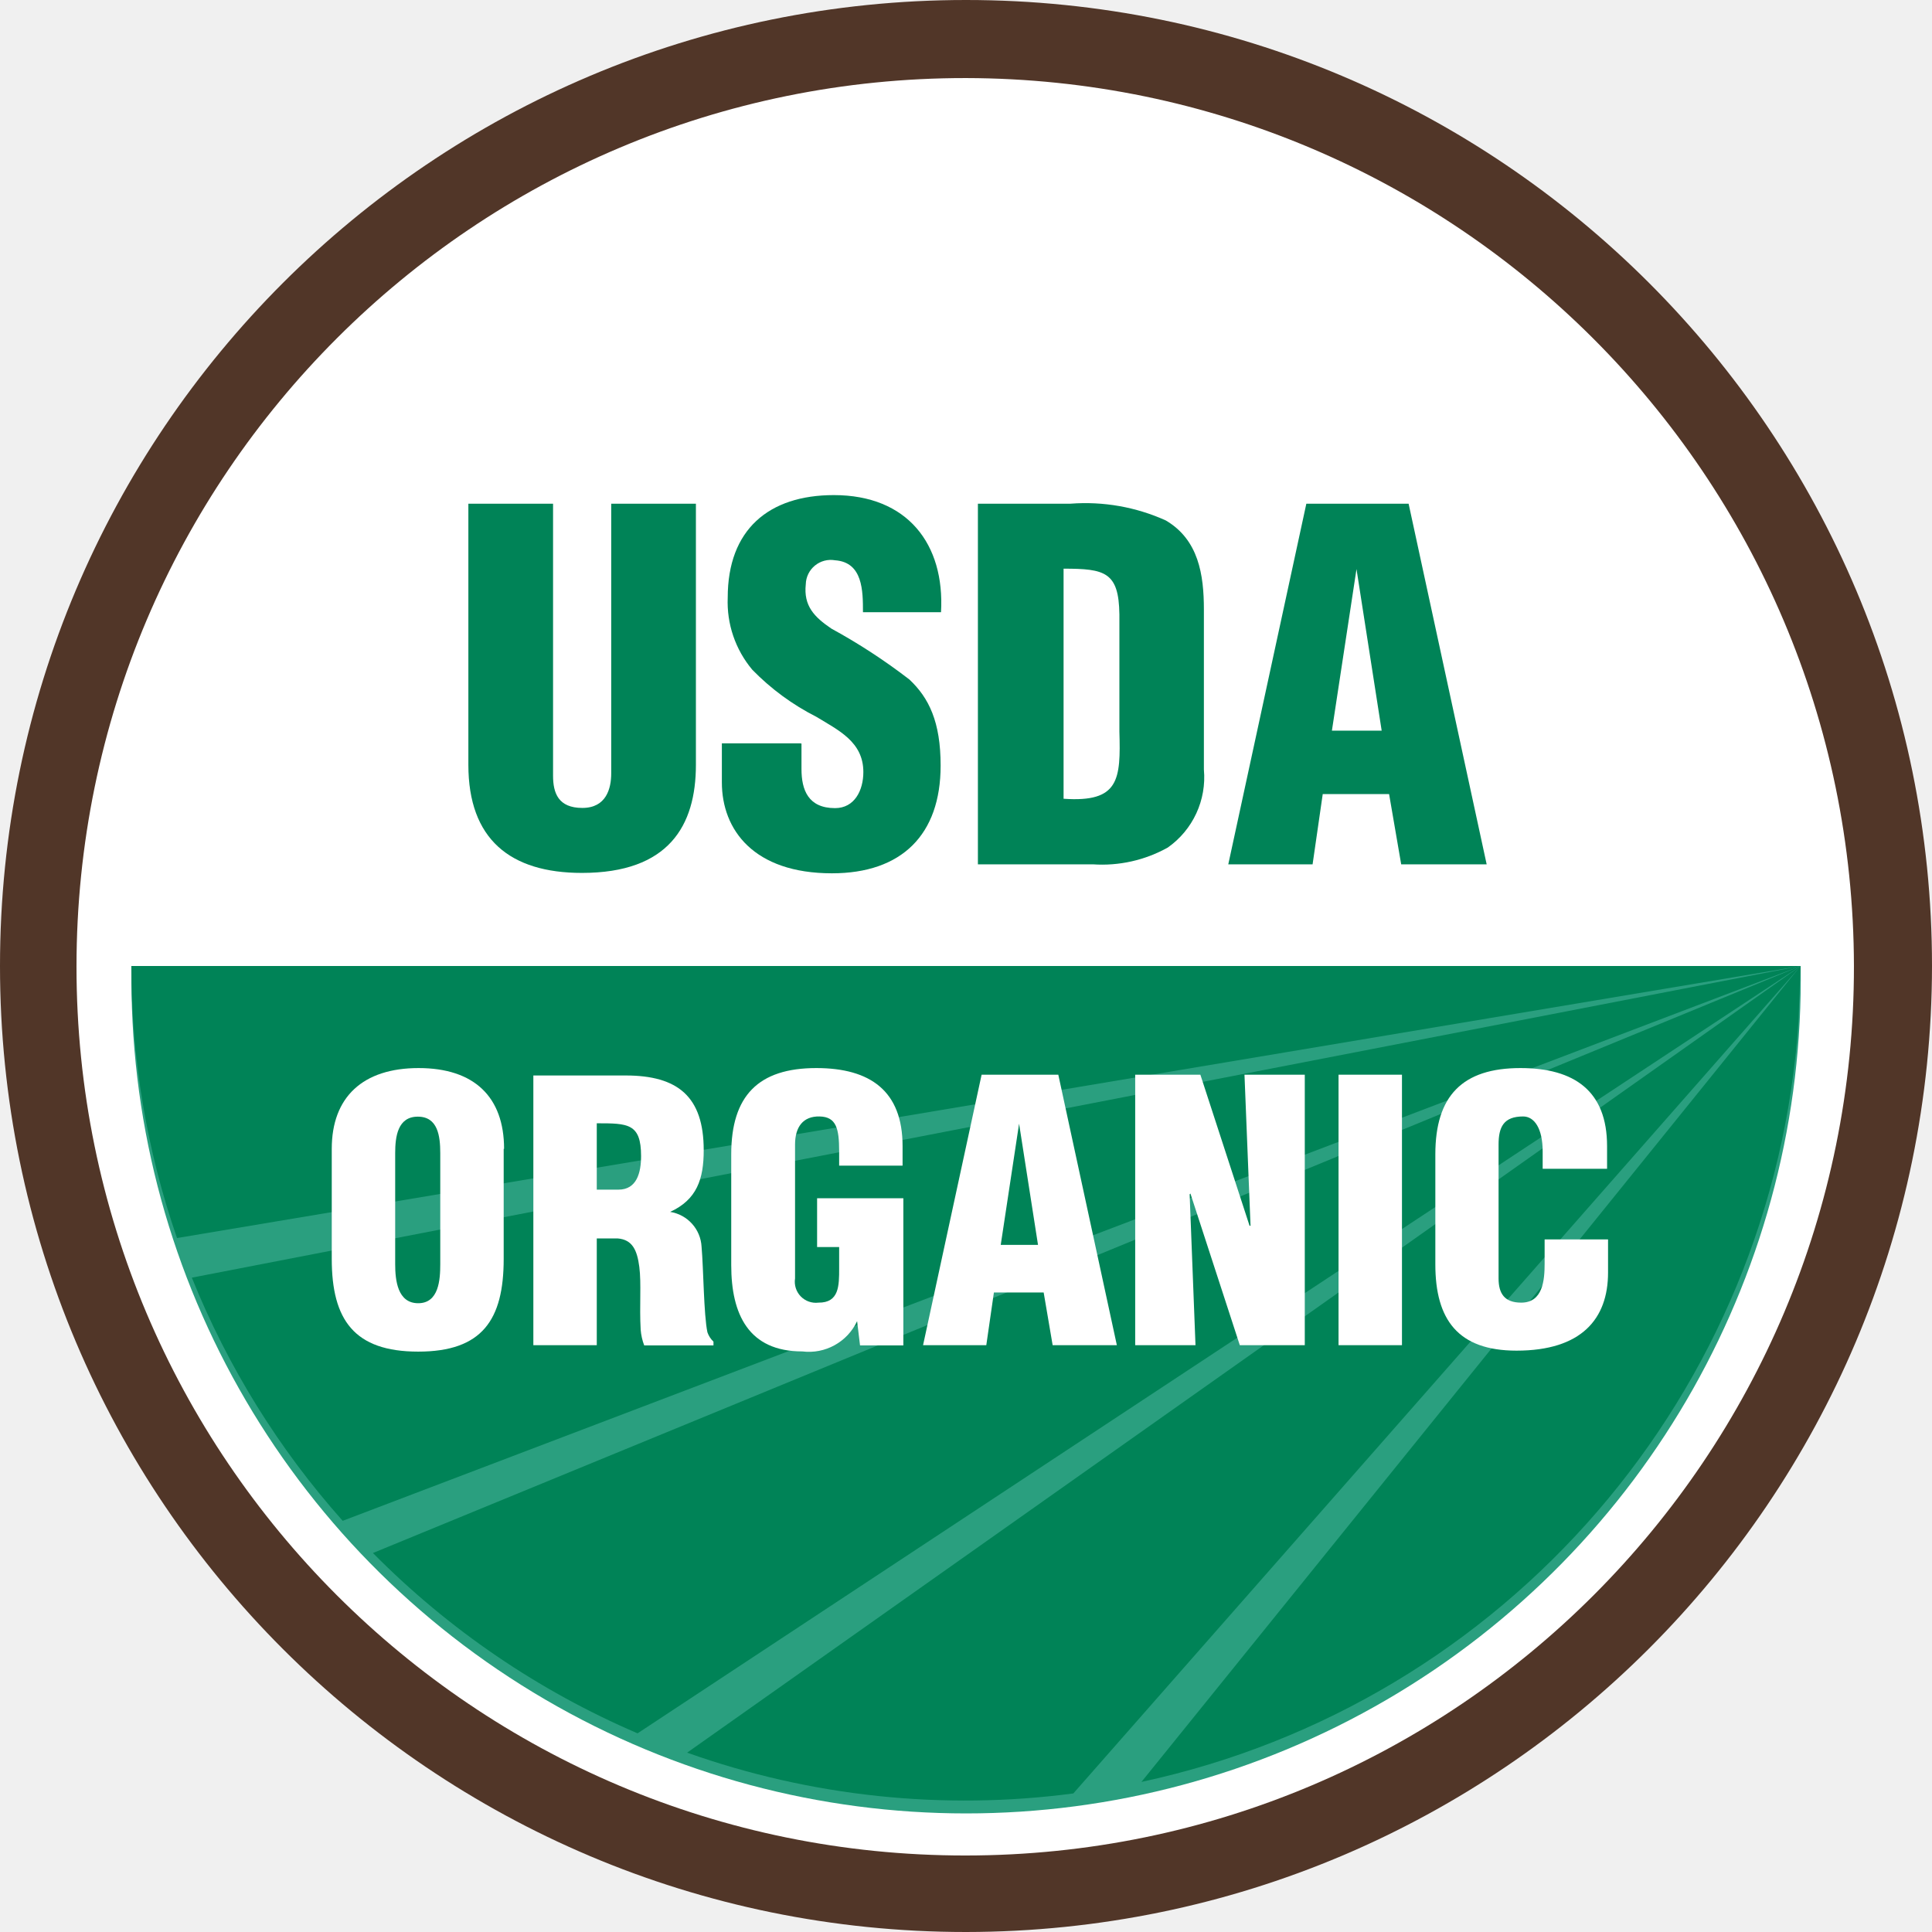
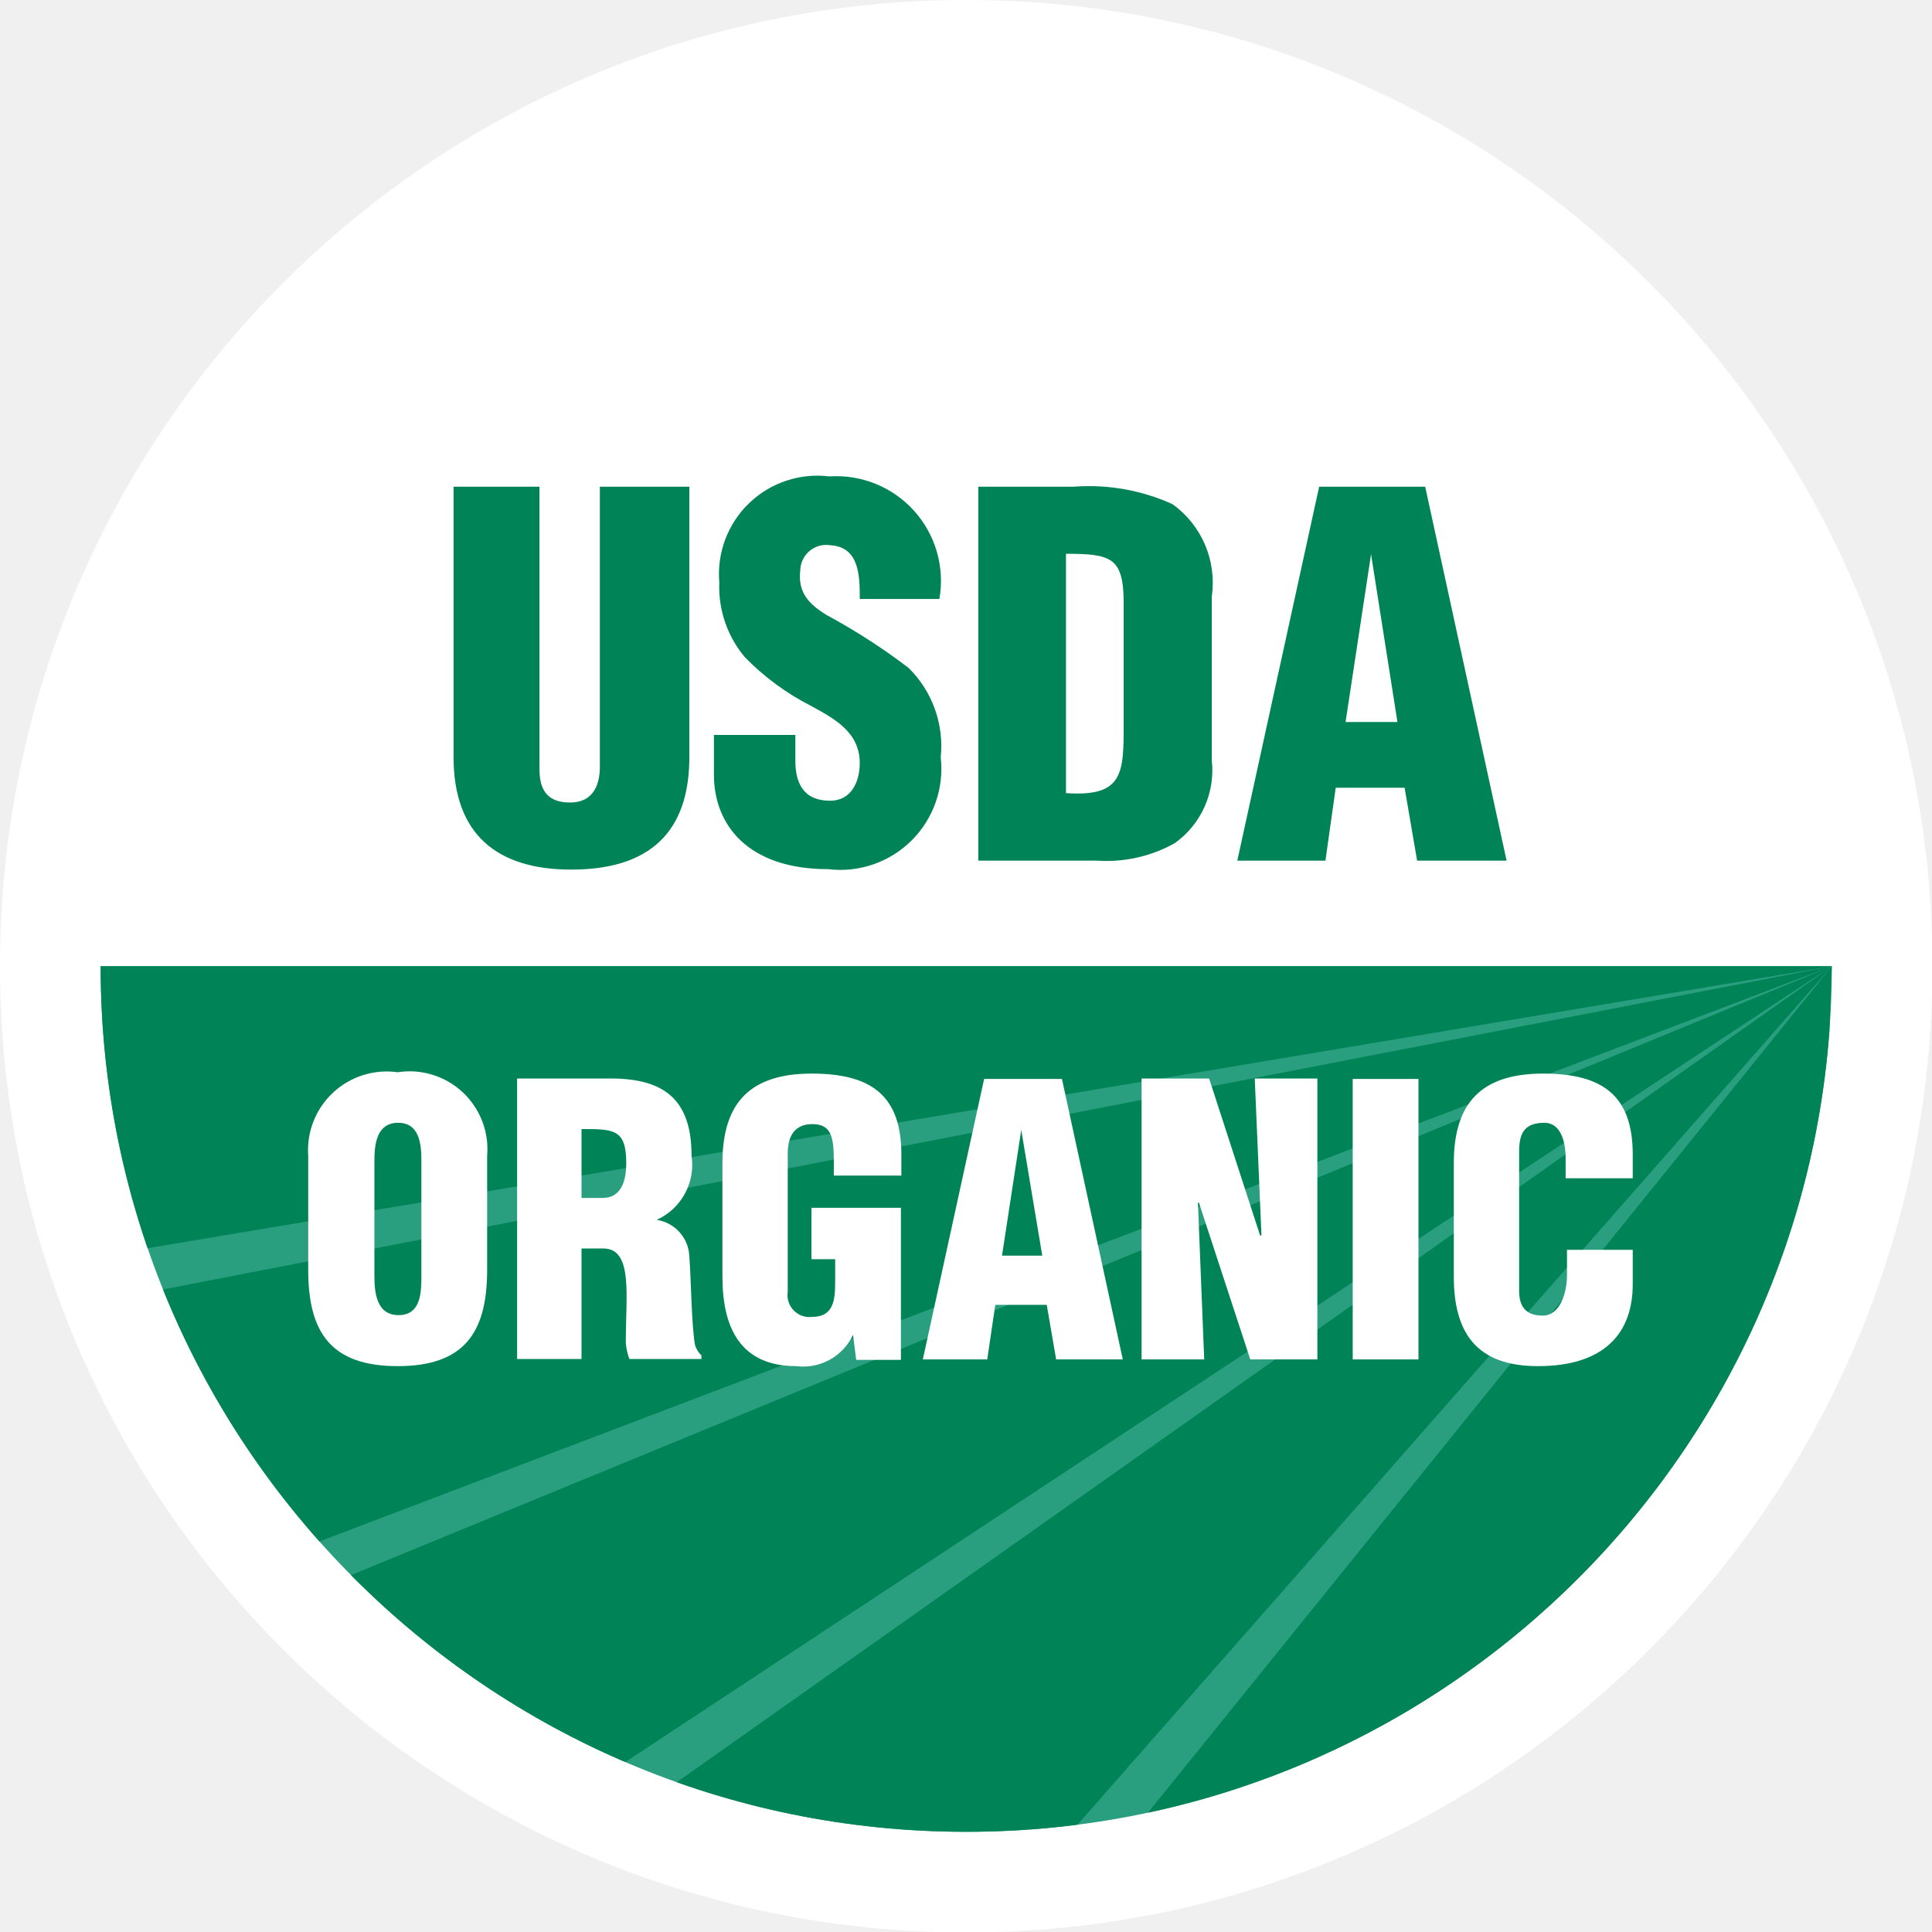
- <svg xmlns="http://www.w3.org/2000/svg" width="99" height="99" viewBox="0 0 99 99">
+ <svg xmlns="http://www.w3.org/2000/svg" width="43.19" height="43.19" viewBox="0 0 43.19 43.19">
  <defs>
-     <style>.cls-1{fill:#513628;}.cls-2{fill:#fff;}.cls-3{fill:#008357;}.cls-4{fill:#2a9f7f;}</style>
+     <style>.cls-1{fill:none;}.cls-2{fill:#fff;}.cls-3{fill:#2a9f7f;}.cls-4{clip-path:url(#clip-path);}.cls-5{fill:#008357;}</style>
+     <clipPath id="clip-path">
+       <path class="cls-1" d="M40.95,21.6a19.35,19.35,0,1,1-38.7,0h38.7" />
+     </clipPath>
  </defs>
  <g id="Layer_2" data-name="Layer 2">
    <g id="Layer_1-2" data-name="Layer 1">
-       <path class="cls-1" d="M49.5,99A49.5,49.5,0,1,1,99,49.5,49.55,49.55,0,0,1,49.5,99Z" />
-       <path class="cls-2" d="M49.5,4A45.54,45.54,0,1,0,95,49.5,45.59,45.59,0,0,0,49.5,4Z" />
-       <path class="cls-3" d="M24,25.81h4.34V39.75c0,.89.27,1.65,1.5,1.65s1.48-1,1.48-1.77V25.81h4.34V39.19c0,3.13-1.4,5.54-5.84,5.54C26.14,44.73,24,43,24,39.19V25.81" />
-       <path class="cls-3" d="M41.07,38.1v1.31c0,1.06.34,2,1.72,2,1,0,1.45-.91,1.45-1.85,0-1.55-1.28-2.14-2.41-2.83a12.44,12.44,0,0,1-3.28-2.41,5.4,5.4,0,0,1-1.26-3.7c0-3.47,2.09-5.25,5.44-5.25,3.77,0,5.69,2.51,5.49,6h-4c0-1.08,0-2.56-1.43-2.66a1.28,1.28,0,0,0-1.5,1.23c-.12,1.11.44,1.68,1.31,2.27a30.51,30.51,0,0,1,4,2.61c1,.94,1.6,2.17,1.6,4.41,0,3.55-2,5.52-5.57,5.52-4,0-5.64-2.22-5.64-4.66v-2h4" />
-       <path class="cls-3" d="M56,44.29a6.91,6.91,0,0,0,3.84-.86,4.4,4.4,0,0,0,1.85-4v-8.2c0-1.78-.27-3.57-1.95-4.56a10,10,0,0,0-4.88-.86H50.11V44.29H56m-1.5-15.15c2.12,0,2.83.17,2.86,2.34v6c.07,2.46,0,3.65-2.86,3.45Z" />
-       <path class="cls-3" d="M67.26,44.29l.52-3.6h3.4l.62,3.6h4.38l-4-18.48H66.94l-4,18.48h4.36m3.5-6.85H68.25l1.26-8.28h0Z" />
-       <path class="cls-4" d="M92.27,49.5a42.77,42.77,0,1,1-85.53,0H92.27" />
-       <path class="cls-3" d="M6.73,49.5A42.68,42.68,0,0,0,9.07,63.44L92.27,49.5Z" />
-       <path class="cls-3" d="M9.83,65.47a42.76,42.76,0,0,0,7.73,12.46L92.27,49.5Z" />
-       <path class="cls-3" d="M19.11,79.58a42.83,42.83,0,0,0,13.56,9.24L92.27,49.5Z" />
-       <path class="cls-3" d="M35.21,89.81A42.51,42.51,0,0,0,55,91.9L92.27,49.5Z" />
-       <path class="cls-3" d="M92.16,52.32l.1-2.82L58.49,91.31A42.78,42.78,0,0,0,92.16,52.32Z" />
-       <path class="cls-2" d="M25.83,58.87c0-2.66-1.53-4.14-4.38-4.14S17,56.21,17,58.87v5.64c0,3.12,1.15,4.75,4.43,4.75s4.38-1.63,4.38-4.75V58.87m-3.25,5.91c0,.79-.07,2-1.13,2s-1.18-1.18-1.18-2V59.09c0-.85.13-1.87,1.16-1.87s1.15,1,1.15,1.87Z" />
-       <path class="cls-2" d="M30.58,63.46h1.07c.76.06,1,.61,1.11,1.46s0,2,.07,3.22a2.87,2.87,0,0,0,.18.8h3.55v-.19a1.2,1.2,0,0,1-.31-.48c-.19-.89-.2-3.27-.3-4.38a1.91,1.91,0,0,0-1.61-1.79v0c1.37-.63,1.72-1.68,1.72-3.16,0-2.75-1.33-3.83-4-3.83H27.33V68.93h3.25V63.46m0-5.9c1.59,0,2.27,0,2.27,1.68,0,.85-.22,1.72-1.16,1.72H30.58Z" />
-       <path class="cls-2" d="M44.07,68.94l-.15-1.24h0a2.73,2.73,0,0,1-2.81,1.55c-2.75,0-3.64-1.9-3.64-4.42V59.15c0-3,1.39-4.42,4.36-4.42,2.77,0,4.42,1.18,4.42,4v1H43V59c0-1.18-.15-1.77-1-1.79s-1.26.54-1.26,1.44v6.86a1.08,1.08,0,0,0,1.2,1.24C43,66.76,43,65.88,43,65V63.9H41.87V61.4h4.42v7.54H44.07" />
-       <path class="cls-2" d="M50.54,68.93l.39-2.7h2.55l.46,2.7h3.29l-3-13.86H50.3l-3,13.86h3.27m2.62-5.14H51.28l.94-6.21h0Z" />
-       <polyline class="cls-2" points="61 61.16 60.96 61.2 61.26 68.93 58.17 68.93 58.17 55.07 61.51 55.07 64.03 62.81 64.08 62.81 63.77 55.07 66.86 55.07 66.86 68.93 63.53 68.93 61 61.16" />
-       <rect class="cls-2" x="68.59" y="55.07" width="3.25" height="13.86" />
-       <path class="cls-2" d="M79.05,59.91V59c0-1.18-.43-1.79-1-1.79-1,0-1.26.54-1.26,1.44l0,6.86c0,.78.31,1.24,1.16,1.24,1.11,0,1.2-1.15,1.2-2V63.51h3.25v1.7c0,2.38-1.37,4-4.69,4-3,0-4.16-1.59-4.16-4.42V59.15c0-3,1.39-4.42,4.36-4.42,2.77,0,4.44,1.18,4.44,4v1.16H79.05" />
+       <circle class="cls-2" cx="21.6" cy="21.6" r="21.6" />
+       <path class="cls-3" d="M40.95,21.6a19.35,19.35,0,1,1-38.7,0h38.7" />
+       <g class="cls-4">
+         <polyline class="cls-5" points="40.95 21.6 1.35 21.6 2.96 27.96 40.95 21.6" />
+         <polyline class="cls-5" points="40.95 21.6 3.31 28.89 6.56 34.68 40.95 21.6" />
+         <polyline class="cls-5" points="40.95 21.6 7.51 35.35 13.42 39.76 40.95 21.6" />
+         <polyline class="cls-5" points="40.95 21.6 14.65 40.18 22.91 42.13 40.95 21.6" />
+         <polyline class="cls-5" points="40.95 21.6 25.01 41.33 40.23 41.22 40.95 21.6" />
+       </g>
+       <path class="cls-2" d="M21.6,42.43A20.83,20.83,0,1,1,42.42,21.6,20.85,20.85,0,0,1,21.6,42.43ZM21.6,1A20.61,20.61,0,1,0,42.2,21.6,20.63,20.63,0,0,0,21.6,1Z" />
+       <path class="cls-5" d="M10.06,10.88h2v6.31c0,.4.12.75.68.75s.67-.45.67-.8V10.88h2v6.05c0,1.42-.64,2.51-2.64,2.51-1.66,0-2.63-.79-2.63-2.51V10.88" />
+       <path class="cls-5" d="M17.78,16.44V17c0,.48.16.9.78.9.46,0,.66-.41.66-.84,0-.7-.58-1-1.09-1.28a5.63,5.63,0,0,1-1.48-1.09,2.44,2.44,0,0,1-.57-1.67,2.2,2.2,0,0,1,2.46-2.37A2.34,2.34,0,0,1,21,13.39H19.22c0-.49,0-1.16-.65-1.2a.58.58,0,0,0-.68.56c-.06.5.2.76.59,1a13.81,13.81,0,0,1,1.83,1.18,2.45,2.45,0,0,1,.72,2,2.26,2.26,0,0,1-2.52,2.5c-1.8,0-2.55-1-2.55-2.11v-.89h1.82" />
+       <path class="cls-5" d="M24.52,19.24a3.13,3.13,0,0,0,1.74-.39A2,2,0,0,0,27.09,17V13.33a2.16,2.16,0,0,0-.88-2.06A4.53,4.53,0,0,0,24,10.88H21.87v8.36h2.64m-.68-6.86c1,0,1.28.08,1.29,1.06v2.73c0,1.11,0,1.65-1.29,1.56Z" />
+       <path class="cls-5" d="M29.63,19.24l.23-1.63h1.54l.28,1.63h2l-1.82-8.36H29.49l-1.83,8.36h2m1.58-3.1H30.08l.57-3.75h0Z" />
+       <path class="cls-2" d="M10.89,25.84a1.74,1.74,0,0,0-2-1.87,1.76,1.76,0,0,0-2,1.87v2.55c0,1.41.52,2.15,2,2.15s2-.74,2-2.15V25.84M9.42,28.51c0,.36,0,.89-.51.89s-.54-.54-.54-.89V25.94c0-.38.06-.84.53-.84s.52.46.52.84Z" />
+       <path class="cls-2" d="M13,27.91h.49c.34,0,.46.28.5.66s0,.9,0,1.45a1.3,1.3,0,0,0,.08.36h1.61V30.3a.55.55,0,0,1-.14-.22c-.08-.4-.09-1.48-.13-2a.86.86,0,0,0-.73-.81v0a1.35,1.35,0,0,0,.78-1.43c0-1.25-.6-1.73-1.81-1.73H11.56v6.27H13V27.91m0-2.67c.72,0,1,0,1,.76,0,.38-.1.78-.53.78H13Z" />
+       <path class="cls-2" d="M19.14,30.4l-.07-.56h0a1.23,1.23,0,0,1-1.27.7c-1.25,0-1.65-.86-1.65-2V26c0-1.36.63-2,2-2s2,.53,2,1.81v.47H18.64v-.34c0-.54-.07-.8-.46-.81s-.57.24-.57.65v3.1a.49.49,0,0,0,.54.56c.5,0,.52-.4.52-.8v-.49h-.53V27h2V30.4h-1" />
+       <path class="cls-2" d="M22.07,30.39l.18-1.22H23.4l.21,1.22h1.49l-1.36-6.27H22l-1.37,6.27h1.48m1.19-2.32H22.4l.43-2.81h0Z" />
+       <polyline class="cls-2" points="26.8 26.88 26.78 26.89 26.92 30.39 25.52 30.39 25.52 24.11 27.03 24.11 28.17 27.62 28.2 27.62 28.05 24.11 29.45 24.11 29.45 30.39 27.95 30.39 26.8 26.88" />
+       <rect class="cls-2" x="30.24" y="24.12" width="1.47" height="6.27" />
+       <path class="cls-2" d="M35,26.31v-.4c0-.54-.19-.81-.47-.81-.46,0-.57.24-.57.65v3.1c0,.35.14.56.53.56s.54-.52.54-.9v-.57h1.47v.77c0,1.08-.62,1.83-2.12,1.83-1.35,0-1.88-.72-1.88-2V26c0-1.36.63-2,2-2s2,.53,2,1.81v.53H35" />
    </g>
  </g>
</svg>
